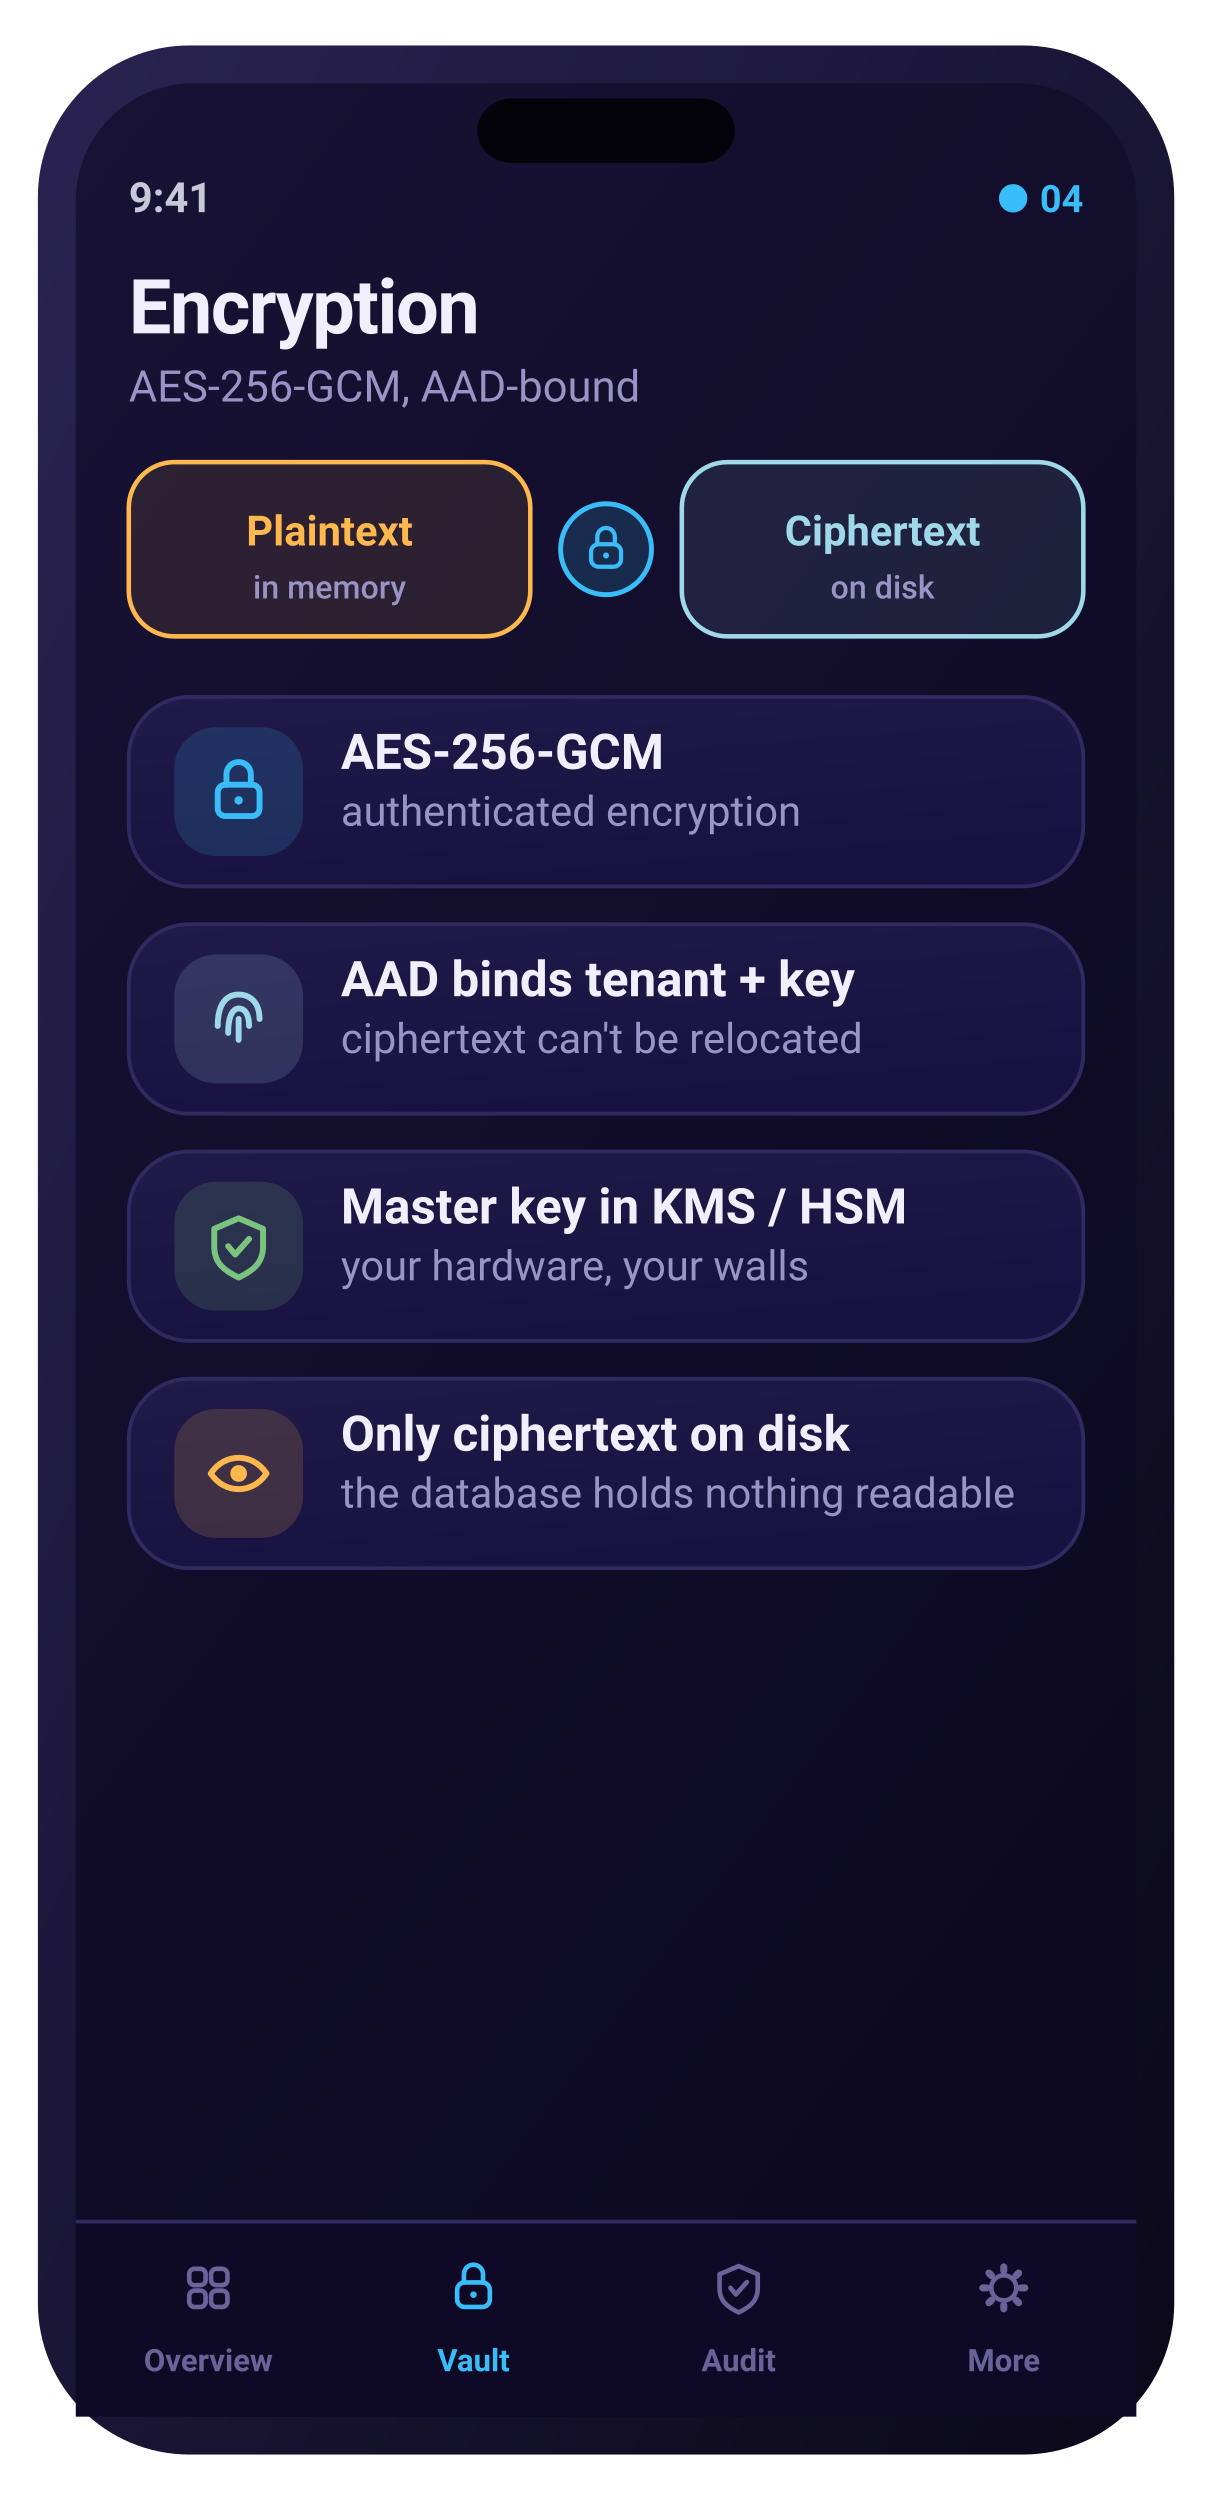
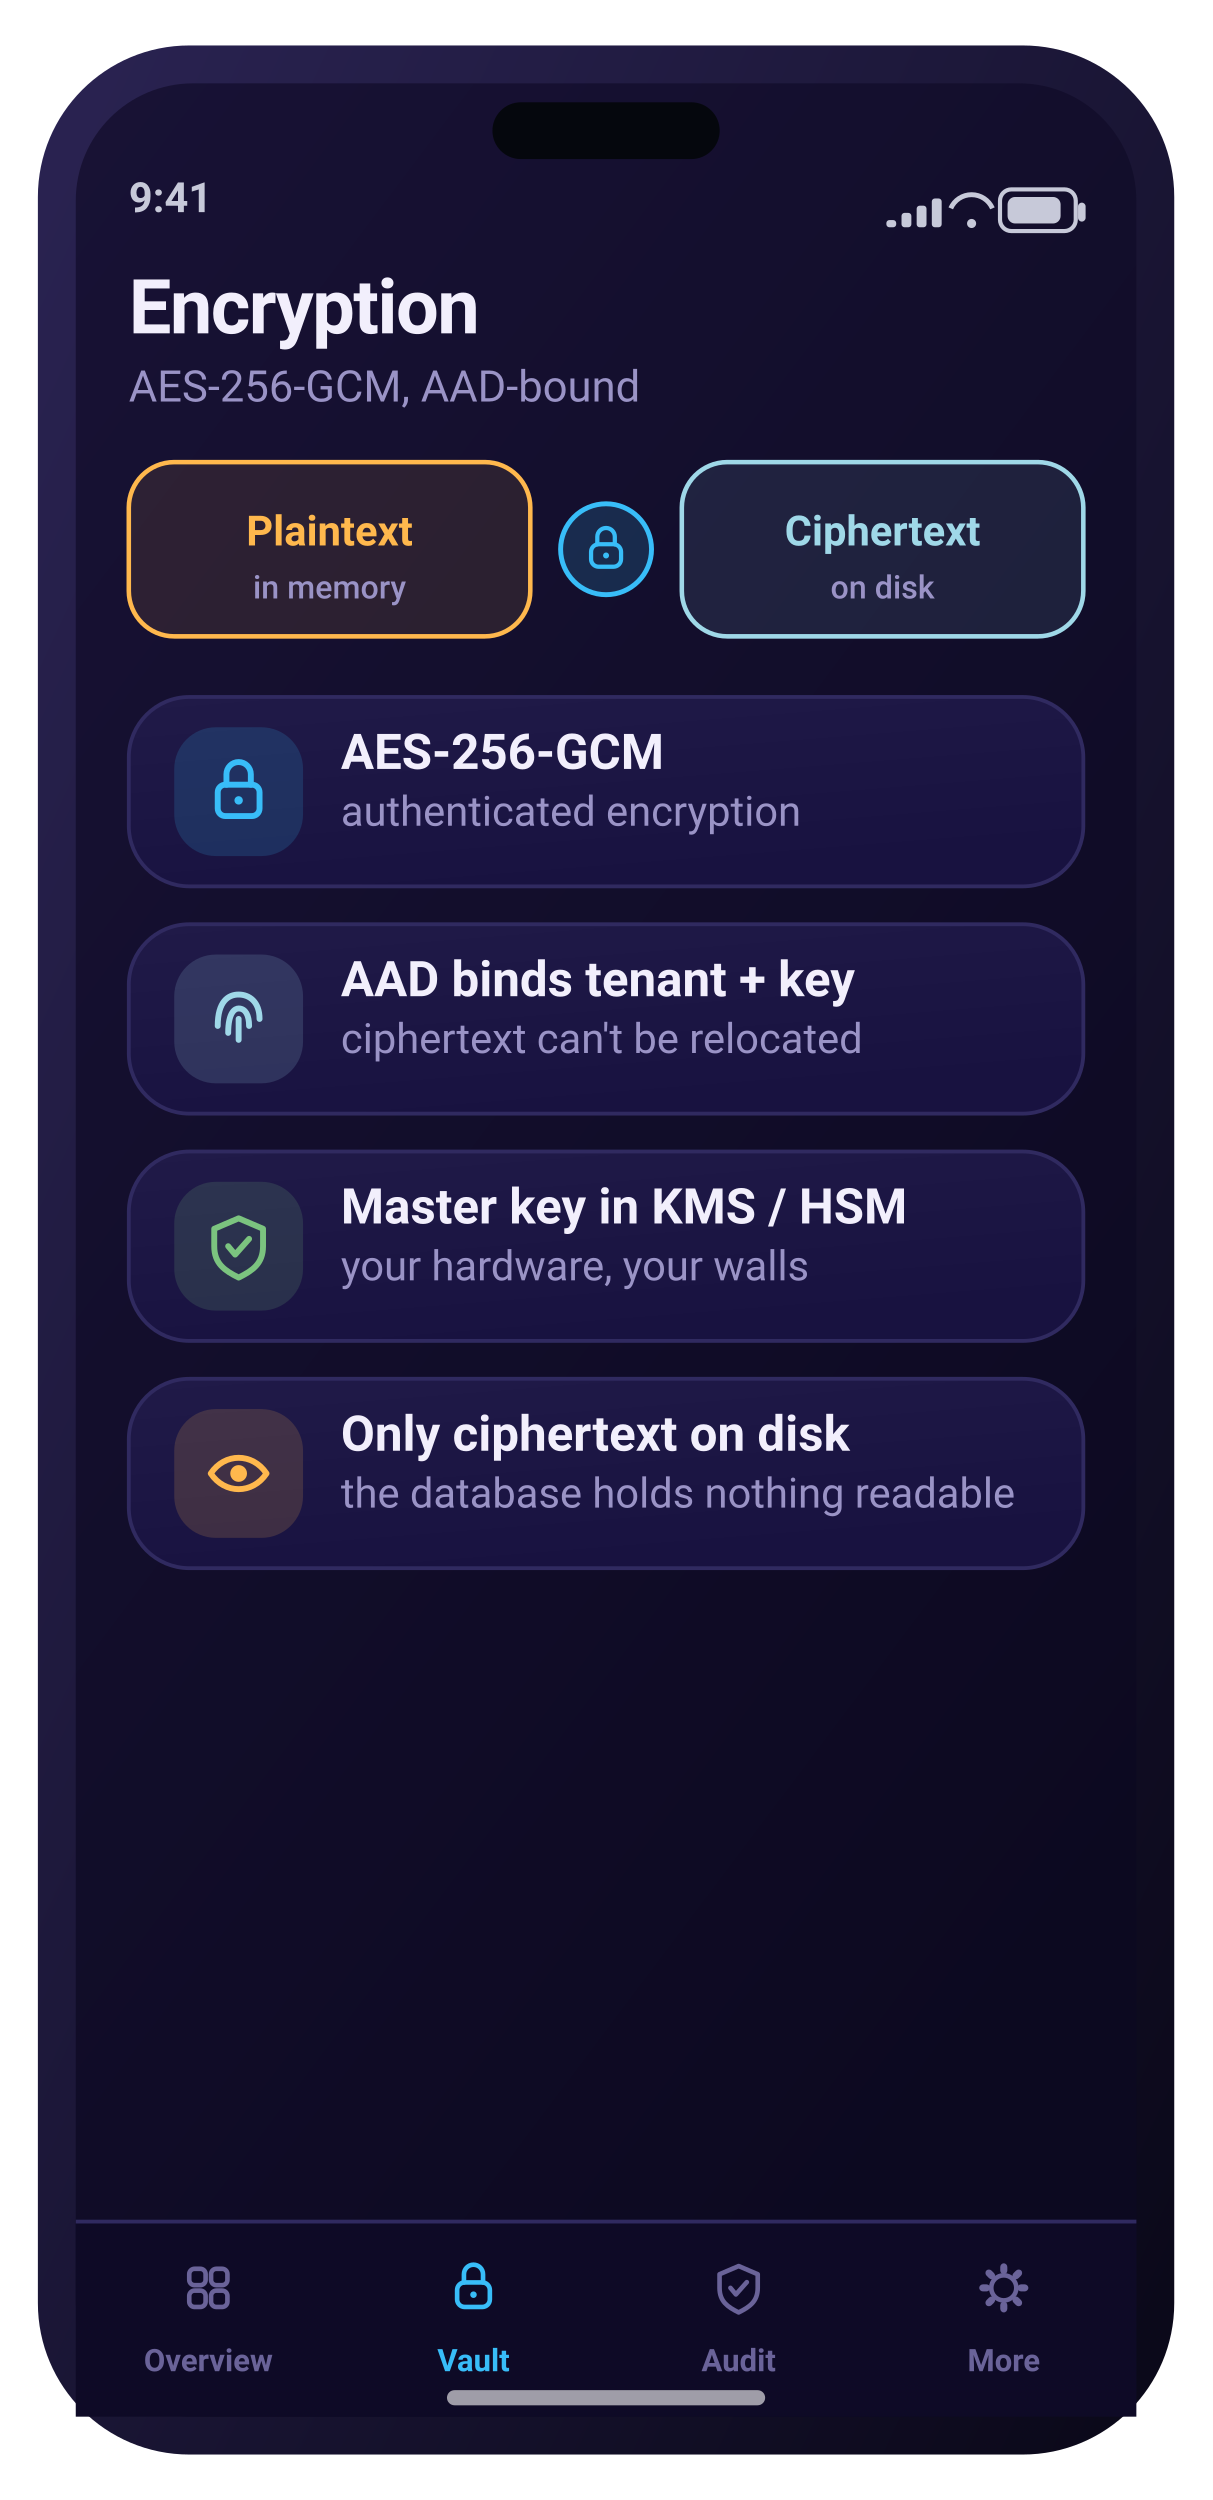
<svg xmlns="http://www.w3.org/2000/svg" width="320" height="660" viewBox="0 0 320 660" role="img" aria-label="Encryption screen">
  <defs>
    <linearGradient id="gScr" x1="0" y1="0" x2="0.6" y2="1">
      <stop offset="0" stop-color="#181235" />
      <stop offset="1" stop-color="#0c0920" />
    </linearGradient>
    <linearGradient id="gFrame" x1="0" y1="0" x2="1" y2="1">
      <stop offset="0" stop-color="#2a2352" />
      <stop offset="1" stop-color="#0a0818" />
    </linearGradient>
    <linearGradient id="gCard" x1="0" y1="0" x2="0.4" y2="1">
      <stop offset="0" stop-color="#201a48" />
      <stop offset="1" stop-color="#181240" />
    </linearGradient>
    <linearGradient id="gBrand" x1="0" y1="0" x2="1" y2="0">
      <stop offset="0" stop-color="#38bdf8" />
      <stop offset="1" stop-color="#7dd3fc" />
    </linearGradient>
    <linearGradient id="gAmber" x1="0" y1="0" x2="1" y2="0">
      <stop offset="0" stop-color="#ffb84d" />
      <stop offset="1" stop-color="#ffd27a" />
    </linearGradient>
    <linearGradient id="mV" x1="0" y1="0" x2="1" y2="0">
      <stop offset="0" stop-color="#38bdf8" />
      <stop offset="1" stop-color="#7dd3fc" />
    </linearGradient>
    <linearGradient id="mA" x1="0" y1="0" x2="1" y2="0">
      <stop offset="0" stop-color="#ffb84d" />
      <stop offset="1" stop-color="#ff9f45" />
    </linearGradient>
    <linearGradient id="mG" x1="0" y1="0" x2="1" y2="0">
      <stop offset="0" stop-color="#5fb87a" />
      <stop offset="1" stop-color="#7bc47f" />
    </linearGradient>
    <linearGradient id="mC" x1="0" y1="0" x2="1" y2="0">
      <stop offset="0" stop-color="#6bb6d6" />
      <stop offset="1" stop-color="#9fd8e8" />
    </linearGradient>
    <radialGradient id="orb" cx="36%" cy="30%" r="78%">
      <stop offset="0" stop-color="#cbeeff" />
      <stop offset="38%" stop-color="#38bdf8" />
      <stop offset="78%" stop-color="#1f6fb2" />
      <stop offset="100%" stop-color="#0b2438" />
    </radialGradient>
    <radialGradient id="glow" cx="50%" cy="50%" r="50%">
      <stop offset="0" stop-color="#38bdf8" stop-opacity="0.5" />
      <stop offset="1" stop-color="#38bdf8" stop-opacity="0" />
    </radialGradient>
  </defs>
  <rect x="10.0" y="12.0" width="300.0" height="636.0" rx="40" fill="url(#gFrame)" />
  <rect x="20.0" y="22.0" width="280.0" height="616.0" rx="31" fill="url(#gScr)" />
-   <rect x="126.0" y="26.0" width="68.0" height="17.0" rx="9" fill="#04030a" />
+   <rect x="130.0" y="27.0" width="60.0" height="15.0" rx="7.5" fill="#05070d" />
  <text x="34.0" y="56.0" font-family="-apple-system,BlinkMacSystemFont,'SF Pro Display','SF Pro Text','Segoe UI',Roboto,system-ui,sans-serif" font-size="11" font-weight="600" fill="#c7c9d9" text-anchor="start">9:41</text>
-   <text x="286.0" y="56.0" font-family="-apple-system,BlinkMacSystemFont,'SF Pro Display','SF Pro Text','Segoe UI',Roboto,system-ui,sans-serif" font-size="10" font-weight="700" fill="#38bdf8" text-anchor="end">● 04</text>
+   <rect x="264.0" y="50.0" width="20.0" height="11.0" rx="3" fill="none" stroke="#c7c9d9" stroke-width="1.1" />
+   <rect x="266.0" y="52.0" width="14.0" height="7.0" rx="2" fill="#c7c9d9" />
+   <rect x="284.6" y="53.5" width="2.0" height="5.0" rx="1" fill="#c7c9d9" />
+   <path d="M251 55 a6 6 0 0 1 11 0" fill="none" stroke="#c7c9d9" stroke-width="1.3" />
+   <circle cx="256.5" cy="59" r="1.2" fill="#c7c9d9" />
+   <rect x="234.0" y="58.1" width="2.6" height="1.9" rx="0.8" fill="#c7c9d9" />
+   <rect x="238.0" y="56.2" width="2.6" height="3.8" rx="0.8" fill="#c7c9d9" />
+   <rect x="242.0" y="54.3" width="2.6" height="5.7" rx="0.8" fill="#c7c9d9" />
+   <rect x="246.0" y="52.4" width="2.6" height="7.6" rx="0.8" fill="#c7c9d9" />
  <text x="34.0" y="88.0" font-family="-apple-system,BlinkMacSystemFont,'SF Pro Display','SF Pro Text','Segoe UI',Roboto,system-ui,sans-serif" font-size="20" font-weight="700" fill="#f2effc" text-anchor="start" letter-spacing="-0.4">Encryption</text>
  <text x="34.0" y="106.0" font-family="-apple-system,BlinkMacSystemFont,'SF Pro Display','SF Pro Text','Segoe UI',Roboto,system-ui,sans-serif" font-size="11.5" font-weight="400" fill="#9a93c6" text-anchor="start">AES-256-GCM, AAD-bound</text>
  <rect x="34.0" y="122.0" width="106.0" height="46.0" rx="12" fill="rgba(255,184,77,0.1)" stroke="#ffb84d" stroke-width="1.2" />
  <text x="87.0" y="144.0" font-family="-apple-system,BlinkMacSystemFont,'SF Pro Display','SF Pro Text','Segoe UI',Roboto,system-ui,sans-serif" font-size="11" font-weight="700" fill="#ffb84d" text-anchor="middle">Plaintext</text>
  <text x="87.0" y="158.0" font-family="-apple-system,BlinkMacSystemFont,'SF Pro Display','SF Pro Text','Segoe UI',Roboto,system-ui,sans-serif" font-size="8.5" font-weight="500" fill="#9a93c6" text-anchor="middle">in memory</text>
  <circle cx="160.0" cy="145" r="12" fill="rgba(56,189,248,0.16)" stroke="#38bdf8" stroke-width="1.3" />
  <rect x="156.04" y="143.68" width="7.92" height="5.94" rx="2" fill="none" stroke="#38bdf8" stroke-width="1.12" stroke-linecap="round" stroke-linejoin="round" />
  <path d="M157.69 143.68 v-1.98 a2.31 2.31 0 0 1 4.62 0 v1.98" fill="none" stroke="#38bdf8" stroke-width="1.12" stroke-linecap="round" stroke-linejoin="round" />
  <circle cx="160.0" cy="146.65" r="0.792" fill="#38bdf8" />
  <rect x="180.0" y="122.0" width="106.0" height="46.0" rx="12" fill="rgba(159,216,232,0.1)" stroke="#9fd8e8" stroke-width="1.2" />
  <text x="233.0" y="144.0" font-family="-apple-system,BlinkMacSystemFont,'SF Pro Display','SF Pro Text','Segoe UI',Roboto,system-ui,sans-serif" font-size="11" font-weight="700" fill="#9fd8e8" text-anchor="middle">Ciphertext</text>
  <text x="233.0" y="158.0" font-family="-apple-system,BlinkMacSystemFont,'SF Pro Display','SF Pro Text','Segoe UI',Roboto,system-ui,sans-serif" font-size="8.5" font-weight="500" fill="#9a93c6" text-anchor="middle">on disk</text>
  <rect x="34.0" y="184.0" width="252.0" height="50.0" rx="16" fill="url(#gCard)" stroke="#302a60" stroke-width="1" />
  <rect x="46.0" y="192.0" width="34.0" height="34.0" rx="11" fill="rgba(56,189,248,0.16)" />
  <rect x="57.48" y="207.16" width="11.04" height="8.28" rx="2" fill="none" stroke="#38bdf8" stroke-width="1.56" stroke-linecap="round" stroke-linejoin="round" />
  <path d="M59.78 207.16 v-2.76 a3.22 3.22 0 0 1 6.44 0 v2.76" fill="none" stroke="#38bdf8" stroke-width="1.56" stroke-linecap="round" stroke-linejoin="round" />
  <circle cx="63" cy="211.3" r="1.104" fill="#38bdf8" />
  <text x="90.0" y="203.0" font-family="-apple-system,BlinkMacSystemFont,'SF Pro Display','SF Pro Text','Segoe UI',Roboto,system-ui,sans-serif" font-size="13" font-weight="600" fill="#f2effc" text-anchor="start">AES-256-GCM</text>
  <text x="90.0" y="218.0" font-family="-apple-system,BlinkMacSystemFont,'SF Pro Display','SF Pro Text','Segoe UI',Roboto,system-ui,sans-serif" font-size="11" font-weight="400" fill="#9a93c6" text-anchor="start">authenticated encryption</text>
  <rect x="34.0" y="244.0" width="252.0" height="50.0" rx="16" fill="url(#gCard)" stroke="#302a60" stroke-width="1" />
  <rect x="46.0" y="252.0" width="34.0" height="34.0" rx="11" fill="rgba(159,216,232,0.16)" />
  <path d="M57.48 270.84 c0 -6.44 2.76 -8.28 5.52 -8.28 c2.76 0 5.52 1.84 5.52 6.44" fill="none" stroke="#9fd8e8" stroke-width="1.56" stroke-linecap="round" stroke-linejoin="round" />
  <path d="M60.24 272.68 c0 -5.52 1.84 -6.44 2.76 -6.44 c1.84 0 2.76 1.84 2.76 4.6" fill="none" stroke="#9fd8e8" stroke-width="1.56" stroke-linecap="round" stroke-linejoin="round" />
  <path d="M63 274.52 v-5.52" fill="none" stroke="#9fd8e8" stroke-width="1.56" stroke-linecap="round" stroke-linejoin="round" />
  <text x="90.0" y="263.0" font-family="-apple-system,BlinkMacSystemFont,'SF Pro Display','SF Pro Text','Segoe UI',Roboto,system-ui,sans-serif" font-size="13" font-weight="600" fill="#f2effc" text-anchor="start">AAD binds tenant + key</text>
  <text x="90.0" y="278.0" font-family="-apple-system,BlinkMacSystemFont,'SF Pro Display','SF Pro Text','Segoe UI',Roboto,system-ui,sans-serif" font-size="11" font-weight="400" fill="#9a93c6" text-anchor="start">ciphertext can't be relocated</text>
  <rect x="34.0" y="304.0" width="252.0" height="50.0" rx="16" fill="url(#gCard)" stroke="#302a60" stroke-width="1" />
  <rect x="46.0" y="312.0" width="34.0" height="34.0" rx="11" fill="rgba(123,196,127,0.16)" />
  <path d="M63 321.64 l6.44 2.76 v4.6 c0 4.6 -2.76 6.44 -6.44 8.28 c-3.68 -1.84 -6.44 -3.68 -6.44 -8.28 v-4.6 Z" fill="none" stroke="#7bc47f" stroke-width="1.56" stroke-linecap="round" stroke-linejoin="round" />
  <path d="M60.24 329.0 l1.84 2.208 3.68 -4.14" fill="none" stroke="#7bc47f" stroke-width="1.56" stroke-linecap="round" stroke-linejoin="round" />
  <text x="90.0" y="323.0" font-family="-apple-system,BlinkMacSystemFont,'SF Pro Display','SF Pro Text','Segoe UI',Roboto,system-ui,sans-serif" font-size="13" font-weight="600" fill="#f2effc" text-anchor="start">Master key in KMS / HSM</text>
  <text x="90.0" y="338.0" font-family="-apple-system,BlinkMacSystemFont,'SF Pro Display','SF Pro Text','Segoe UI',Roboto,system-ui,sans-serif" font-size="11" font-weight="400" fill="#9a93c6" text-anchor="start">your hardware, your walls</text>
  <rect x="34.0" y="364.0" width="252.0" height="50.0" rx="16" fill="url(#gCard)" stroke="#302a60" stroke-width="1" />
  <rect x="46.0" y="372.0" width="34.0" height="34.0" rx="11" fill="rgba(255,184,77,0.16)" />
  <path d="M55.64 389.0 c3.68 -5.52 11.04 -5.52 14.72 0 c-3.68 5.52 -11.04 5.52 -14.72 0 Z" fill="none" stroke="#ffb84d" stroke-width="1.56" stroke-linecap="round" stroke-linejoin="round" />
  <circle cx="63" cy="389.0" r="2.208" fill="#ffb84d" />
  <text x="90.0" y="383.0" font-family="-apple-system,BlinkMacSystemFont,'SF Pro Display','SF Pro Text','Segoe UI',Roboto,system-ui,sans-serif" font-size="13" font-weight="600" fill="#f2effc" text-anchor="start">Only ciphertext on disk</text>
  <text x="90.0" y="398.0" font-family="-apple-system,BlinkMacSystemFont,'SF Pro Display','SF Pro Text','Segoe UI',Roboto,system-ui,sans-serif" font-size="11" font-weight="400" fill="#9a93c6" text-anchor="start">the database holds nothing readable</text>
  <rect x="20.0" y="586.0" width="280.0" height="52.0" rx="0" fill="#0e0a26" />
  <rect x="20" y="586" width="280" height="1" fill="#302a60" />
  <rect x="49.96" y="598.96" width="4.32" height="4.32" rx="1.4" fill="none" stroke="#6a6399" stroke-width="1.22" stroke-linecap="round" stroke-linejoin="round" />
  <rect x="55.72" y="598.96" width="4.32" height="4.32" rx="1.4" fill="none" stroke="#6a6399" stroke-width="1.22" stroke-linecap="round" stroke-linejoin="round" />
  <rect x="49.96" y="604.72" width="4.32" height="4.32" rx="1.4" fill="none" stroke="#6a6399" stroke-width="1.22" stroke-linecap="round" stroke-linejoin="round" />
  <rect x="55.72" y="604.72" width="4.32" height="4.32" rx="1.4" fill="none" stroke="#6a6399" stroke-width="1.22" stroke-linecap="round" stroke-linejoin="round" />
  <text x="55.0" y="626.0" font-family="-apple-system,BlinkMacSystemFont,'SF Pro Display','SF Pro Text','Segoe UI',Roboto,system-ui,sans-serif" font-size="8.2" font-weight="600" fill="#6a6399" text-anchor="middle">Overview</text>
  <rect x="120.68" y="602.56" width="8.64" height="6.48" rx="2" fill="none" stroke="#38bdf8" stroke-width="1.22" stroke-linecap="round" stroke-linejoin="round" />
  <path d="M122.48 602.56 v-2.16 a2.52 2.52 0 0 1 5.04 0 v2.16" fill="none" stroke="#38bdf8" stroke-width="1.22" stroke-linecap="round" stroke-linejoin="round" />
  <circle cx="125.0" cy="605.8" r="0.864" fill="#38bdf8" />
  <text x="125.0" y="626.0" font-family="-apple-system,BlinkMacSystemFont,'SF Pro Display','SF Pro Text','Segoe UI',Roboto,system-ui,sans-serif" font-size="8.2" font-weight="600" fill="#38bdf8" text-anchor="middle">Vault</text>
  <path d="M195.0 598.24 l5.04 2.16 v3.6 c0 3.6 -2.16 5.04 -5.04 6.48 c-2.88 -1.44 -5.04 -2.88 -5.04 -6.48 v-3.6 Z" fill="none" stroke="#6a6399" stroke-width="1.22" stroke-linecap="round" stroke-linejoin="round" />
  <path d="M192.84 604 l1.44 1.728 2.88 -3.24" fill="none" stroke="#6a6399" stroke-width="1.22" stroke-linecap="round" stroke-linejoin="round" />
  <text x="195.0" y="626.0" font-family="-apple-system,BlinkMacSystemFont,'SF Pro Display','SF Pro Text','Segoe UI',Roboto,system-ui,sans-serif" font-size="8.2" font-weight="600" fill="#6a6399" text-anchor="middle">Audit</text>
  <rect x="264.064" y="597.52" width="1.872" height="2.88" rx="1" transform="rotate(0 265.0 604)" fill="#6a6399" />
  <rect x="264.064" y="597.52" width="1.872" height="2.88" rx="1" transform="rotate(45 265.0 604)" fill="#6a6399" />
  <rect x="264.064" y="597.52" width="1.872" height="2.88" rx="1" transform="rotate(90 265.0 604)" fill="#6a6399" />
  <rect x="264.064" y="597.52" width="1.872" height="2.88" rx="1" transform="rotate(135 265.0 604)" fill="#6a6399" />
  <rect x="264.064" y="597.52" width="1.872" height="2.88" rx="1" transform="rotate(180 265.0 604)" fill="#6a6399" />
  <rect x="264.064" y="597.52" width="1.872" height="2.88" rx="1" transform="rotate(225 265.0 604)" fill="#6a6399" />
  <rect x="264.064" y="597.52" width="1.872" height="2.88" rx="1" transform="rotate(270 265.0 604)" fill="#6a6399" />
  <rect x="264.064" y="597.52" width="1.872" height="2.88" rx="1" transform="rotate(315 265.0 604)" fill="#6a6399" />
  <circle cx="265.0" cy="604" r="3.312" fill="none" stroke="#6a6399" stroke-width="1.22" stroke-linecap="round" stroke-linejoin="round" />
  <text x="265.0" y="626.0" font-family="-apple-system,BlinkMacSystemFont,'SF Pro Display','SF Pro Text','Segoe UI',Roboto,system-ui,sans-serif" font-size="8.2" font-weight="600" fill="#6a6399" text-anchor="middle">More</text>
+   <rect x="118.0" y="631.0" width="84.0" height="4.0" rx="2" fill="rgba(255,255,255,0.6)" />
</svg>
